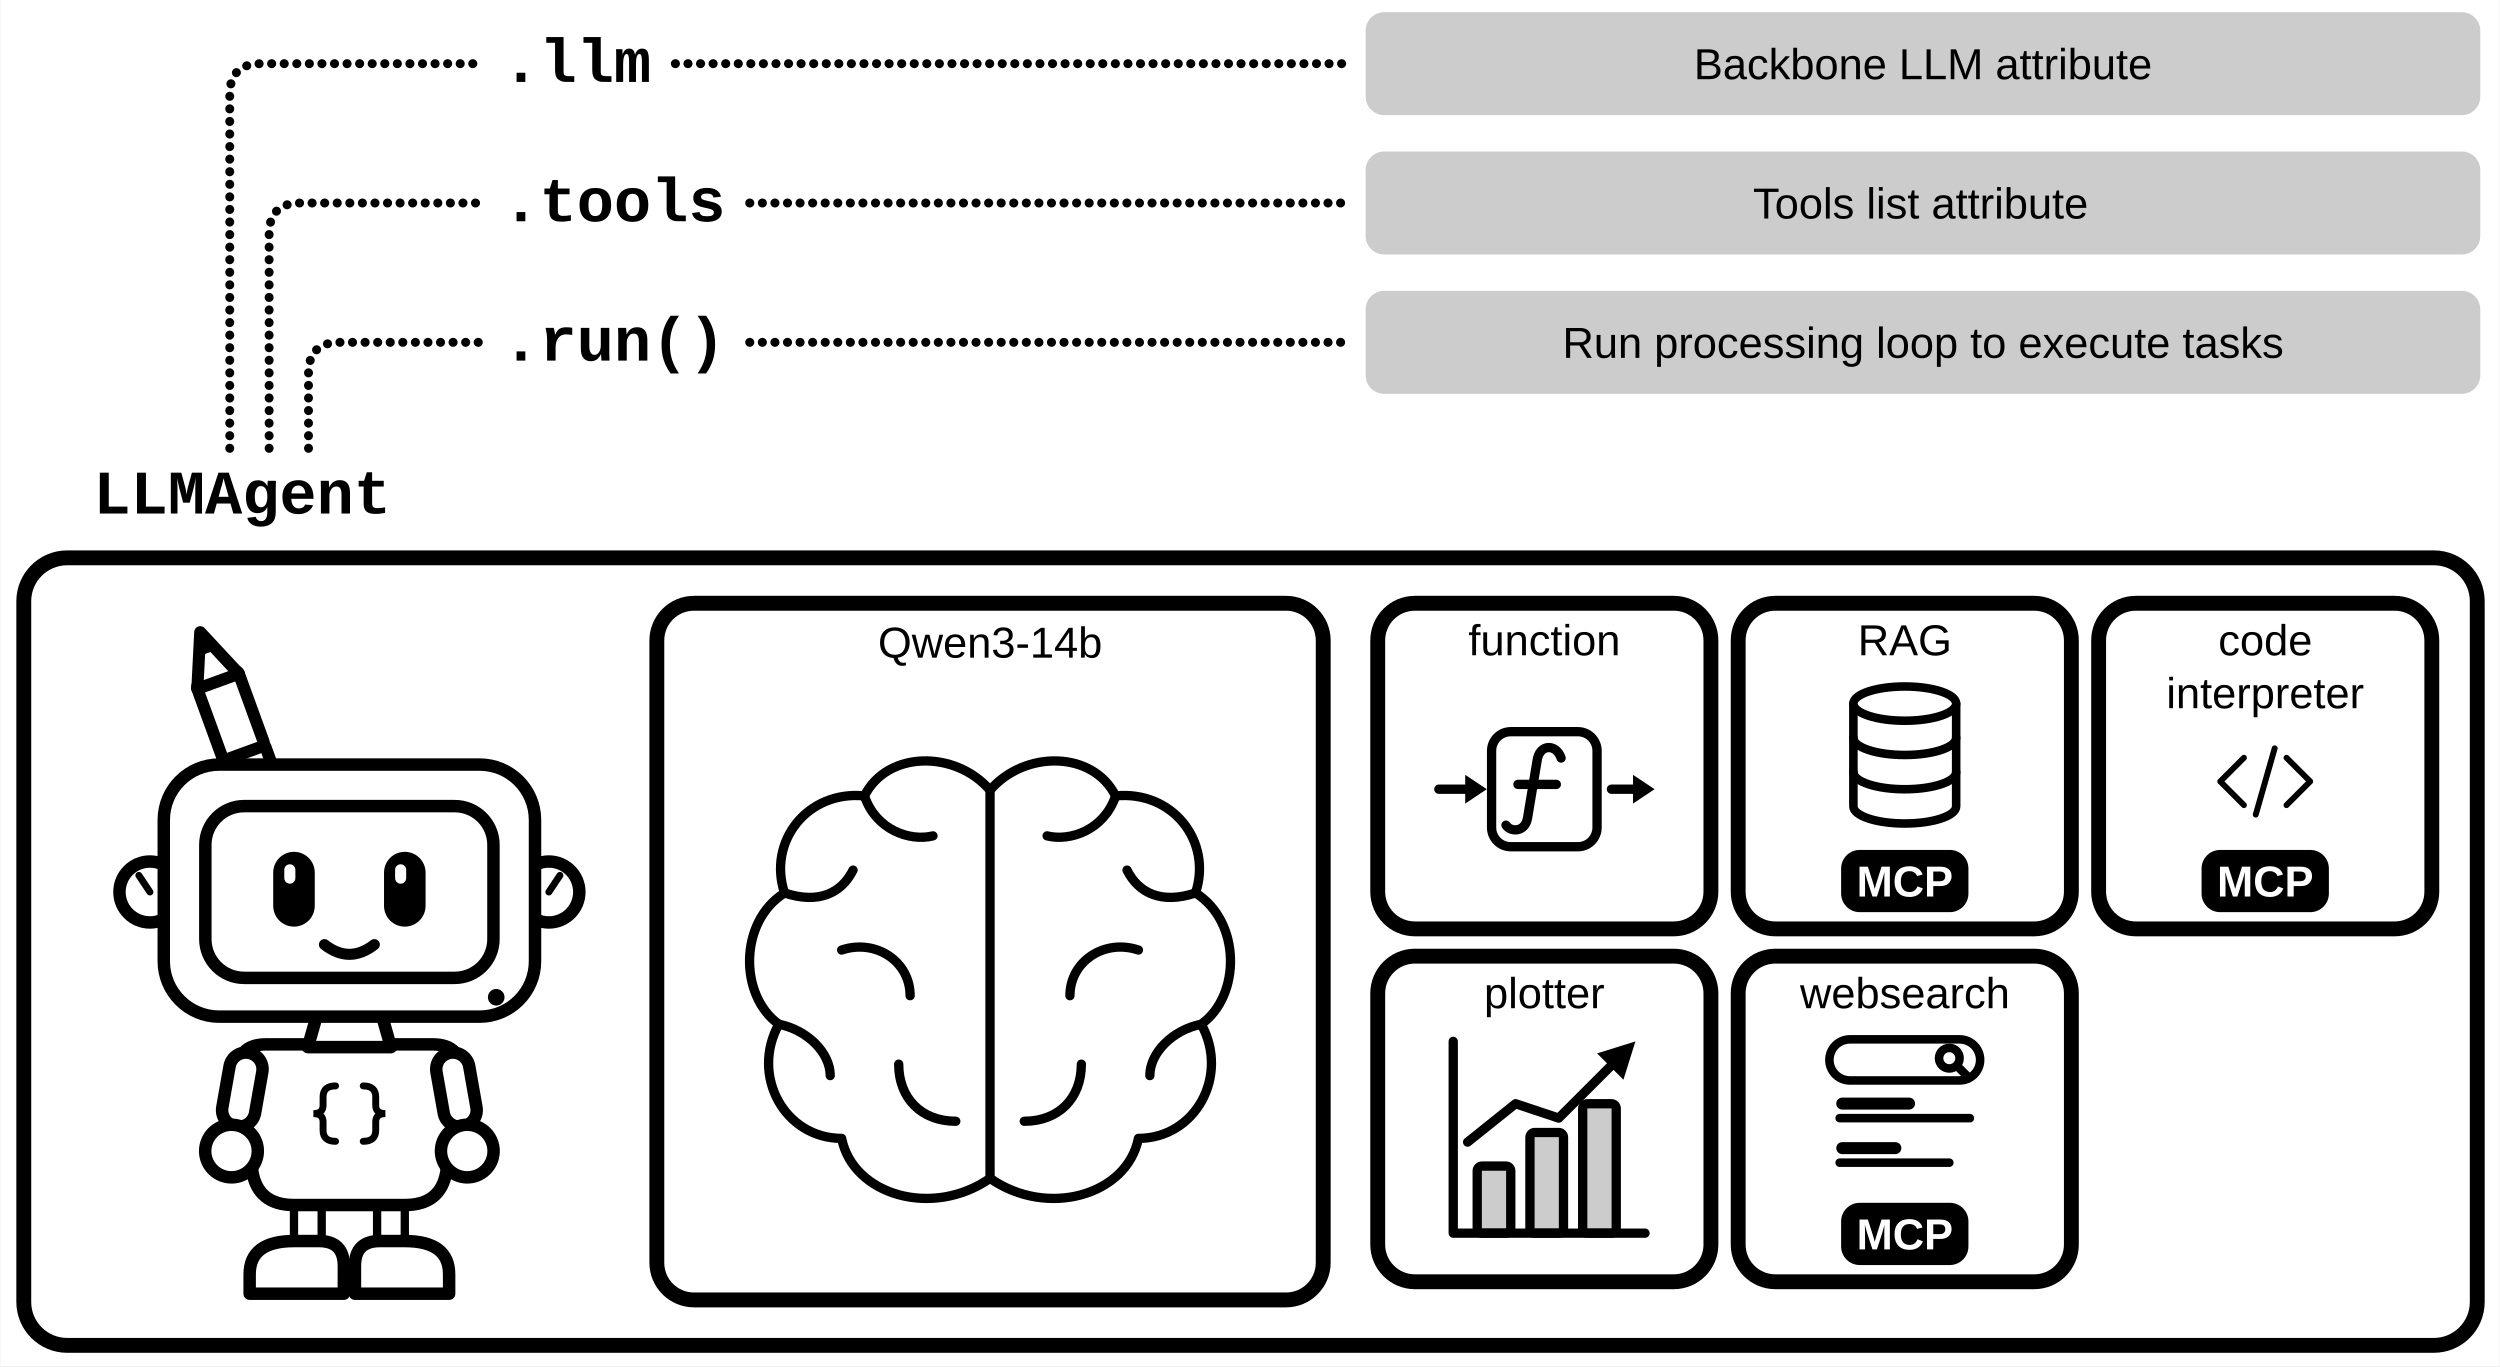
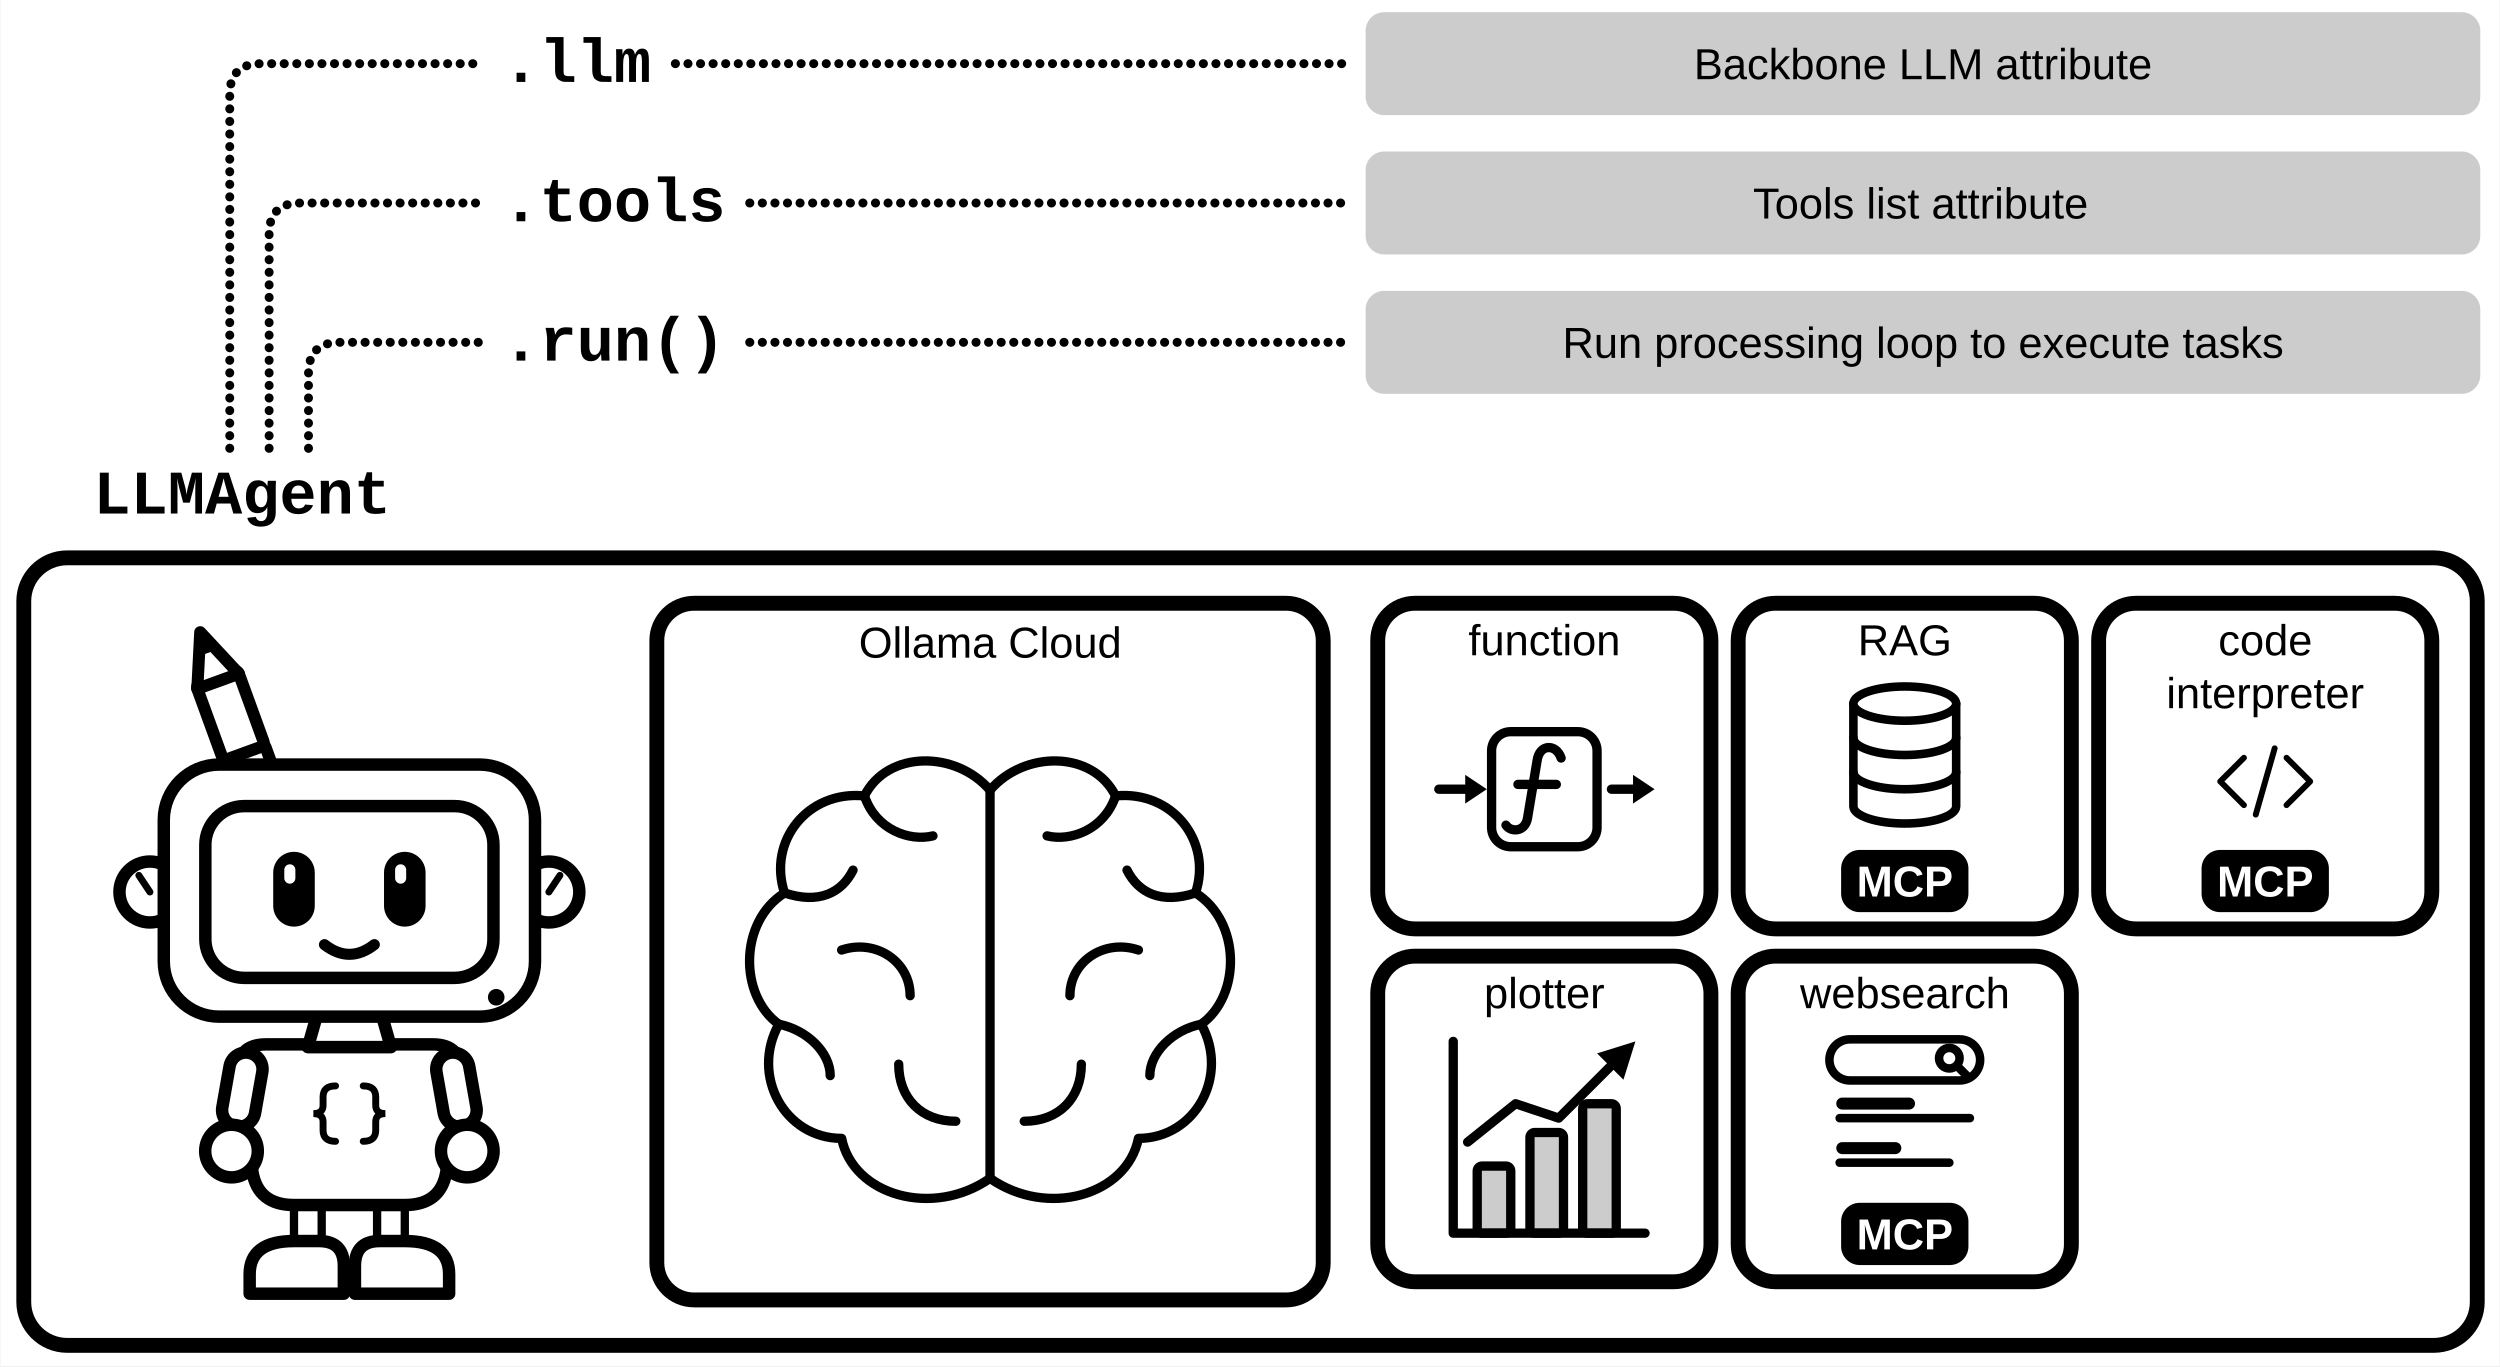
<svg xmlns="http://www.w3.org/2000/svg" version="1.1" width="5.600in" height="3.060in" viewBox="0 0 1650 902">
  <rect x="0" y="0" width="1650" height="902" fill="#FFFFFF" />
  <g transform="translate(1.34 -23.96)">
    <text font-family="'Courier New', Courier, monospace" font-size="40.92" font-weight="bold" fill="#000000" xml:space="preserve">
      <tspan x="330.00" y="78.07">.llm</tspan>
    </text>
    <rect x="900" y="32" width="736" height="68" fill="#CCCCCC" rx="12.28" />
    <text font-family="Arial, Helvetica, sans-serif" font-size="28.65" fill="#000000" xml:space="preserve">
      <tspan x="1116.75" y="76.24">Backbone LLM attribute</tspan>
    </text>
    <path d="M444.21 66 L888 66" fill="none" stroke="#000000" stroke-width="5.89" stroke-linecap="round" stroke-dasharray="0.1 8.2" />
    <text font-family="'Courier New', Courier, monospace" font-size="40.92" font-weight="bold" fill="#000000" xml:space="preserve">
      <tspan x="330.00" y="170.07">.tools</tspan>
    </text>
    <rect x="900" y="124" width="736" height="68" fill="#CCCCCC" rx="12.28" />
    <text font-family="Arial, Helvetica, sans-serif" font-size="28.65" fill="#000000" xml:space="preserve">
      <tspan x="1155.80" y="168.24">Tools list attribute</tspan>
    </text>
    <path d="M493.32 158 L888 158" fill="none" stroke="#000000" stroke-width="5.89" stroke-linecap="round" stroke-dasharray="0.1 8.2" />
    <text font-family="'Courier New', Courier, monospace" font-size="40.92" font-weight="bold" fill="#000000" xml:space="preserve">
      <tspan x="330.00" y="262.07">.run()</tspan>
    </text>
    <rect x="900" y="216" width="736" height="68" fill="#CCCCCC" rx="12.28" />
    <text font-family="Arial, Helvetica, sans-serif" font-size="28.65" fill="#000000" xml:space="preserve">
      <tspan x="1030.02" y="260.24">Run processing loop to execute tasks</tspan>
    </text>
    <path d="M493.32 250 L888 250" fill="none" stroke="#000000" stroke-width="5.89" stroke-linecap="round" stroke-dasharray="0.1 8.2" />
    <text font-family="'Courier New', Courier, monospace" font-size="40.92" font-weight="bold" fill="#000000" xml:space="preserve">
      <tspan x="60.00" y="363.03">LLMAgent</tspan>
    </text>
    <path d="M150 320 L150 86.46 Q150 66 170.46 66 L316 66" fill="none" stroke="#000000" stroke-width="5.89" stroke-linecap="round" stroke-dasharray="0.1 8.2" />
    <path d="M176 320 L176 178.46 Q176 158 196.46 158 L316 158" fill="none" stroke="#000000" stroke-width="5.89" stroke-linecap="round" stroke-dasharray="0.1 8.2" />
    <path d="M202 320 L202 270.46 Q202 250 222.46 250 L316 250" fill="none" stroke="#000000" stroke-width="5.89" stroke-linecap="round" stroke-dasharray="0.1 8.2" />
    <rect x="14" y="392.29" width="1620" height="520" fill="#FFFFFF" rx="28.65" stroke="#000000" stroke-width="9.82" />
    <g>
      <g transform="translate(73.06 432.29) scale(0.9146) translate(-29.50 59.51)">
        <g>
          <g>
            <g>
              <rect x="160" y="352" width="20" height="42" rx="8" fill="#FFFFFF" stroke="#000000" stroke-width="6" stroke-linecap="round" stroke-linejoin="round" />
              <path d="M128 428 V414 Q128 390 160 390 H178 Q196 390 196 408 V428 Z" fill="#FFFFFF" stroke="#000000" stroke-width="9" stroke-linecap="round" stroke-linejoin="round" />
            </g>
            <g>
              <g transform="matrix(-1 0 0 1 400 0)">
                <rect x="160" y="352" width="20" height="42" rx="8" fill="#FFFFFF" stroke="#000000" stroke-width="6" stroke-linecap="round" stroke-linejoin="round" />
                <path d="M128 428 V414 Q128 390 160 390 H178 Q196 390 196 408 V428 Z" fill="#FFFFFF" stroke="#000000" stroke-width="9" stroke-linecap="round" stroke-linejoin="round" />
              </g>
            </g>
            <path d="M140 248 H260 Q282 248 280 270 L270 340 Q266 364 240 364 H160 Q134 364 130 340 L120 270 Q118 248 140 248 Z" fill="#FFFFFF" stroke="#000000" stroke-width="9" stroke-linecap="round" stroke-linejoin="round" />
            <path d="M190 278 Q181 278 181 286 V292 Q181 298 174 298 Q181 298 181 304 V310 Q181 318 190 318" fill="none" stroke="#000000" stroke-width="5" stroke-linecap="round" stroke-linejoin="miter" />
            <g transform="matrix(-1 0 0 1 400 0)">
              <path d="M190 278 Q181 278 181 286 V292 Q181 298 174 298 Q181 298 181 304 V310 Q181 318 190 318" fill="none" stroke="#000000" stroke-width="5" stroke-linecap="round" stroke-linejoin="miter" />
            </g>
            <g transform="rotate(10.00 126 262)">
              <rect x="114" y="254" width="24" height="54" rx="12" fill="#FFFFFF" stroke="#000000" stroke-width="9" stroke-linecap="round" stroke-linejoin="round" />
              <circle cx="126" cy="326" r="19" fill="#FFFFFF" stroke="#000000" stroke-width="9" stroke-linecap="round" stroke-linejoin="round" />
            </g>
            <g transform="rotate(-10.00 274 262)">
              <g transform="matrix(-1 0 0 1 400 0)">
                <rect x="114" y="254" width="24" height="54" rx="12" fill="#FFFFFF" stroke="#000000" stroke-width="9" stroke-linecap="round" stroke-linejoin="round" />
                <circle cx="126" cy="326" r="19" fill="#FFFFFF" stroke="#000000" stroke-width="9" stroke-linecap="round" stroke-linejoin="round" />
              </g>
            </g>
            <path d="M178 222 H222 L230 250 H170 Z" fill="#FFFFFF" stroke="#000000" stroke-width="9" stroke-linecap="round" stroke-linejoin="round" />
            <g>
              <g>
                <g transform="rotate(-20 130 54) translate(130 54) scale(1.45) translate(-130 -54)">
                  <rect x="119" y="40" width="22" height="14" rx="3" fill="#FFFFFF" stroke="#000000" stroke-width="6" stroke-linecap="round" stroke-linejoin="round" />
                  <rect x="119" y="2" width="22" height="40" rx="2" fill="#FFFFFF" stroke="#000000" stroke-width="6" stroke-linecap="round" stroke-linejoin="round" />
                  <path d="M119 4 L141 4 L130 -22 Z" fill="#FFFFFF" stroke="#000000" stroke-width="6" stroke-linecap="round" stroke-linejoin="round" />
                  <path d="M126 -12 L134 -12 L130 -22 Z" fill="#000000" stroke="#000000" stroke-width="2" stroke-linecap="butt" stroke-linejoin="miter" />
                </g>
              </g>
              <g />
              <circle cx="56" cy="138" r="22" fill="#FFFFFF" stroke="#000000" stroke-width="9" stroke-linecap="round" stroke-linejoin="round" />
              <line x1="56" y1="138" x2="48" y2="126" fill="none" stroke="#000000" stroke-width="5" stroke-linecap="round" stroke-linejoin="miter" />
              <g transform="matrix(-1 0 0 1 400 0)">
                <circle cx="56" cy="138" r="22" fill="#FFFFFF" stroke="#000000" stroke-width="9" stroke-linecap="round" stroke-linejoin="round" />
                <line x1="56" y1="138" x2="48" y2="126" fill="none" stroke="#000000" stroke-width="5" stroke-linecap="round" stroke-linejoin="miter" />
              </g>
              <rect x="66" y="46" width="268" height="182" rx="40" fill="#FFFFFF" stroke="#000000" stroke-width="9" stroke-linecap="round" stroke-linejoin="round" />
              <rect x="96" y="76" width="208" height="124" rx="28" fill="#FFFFFF" stroke="#000000" stroke-width="9" stroke-linecap="round" stroke-linejoin="round" />
              <circle cx="306" cy="214" r="5" fill="#000000" stroke="#000000" stroke-width="2" stroke-linecap="butt" stroke-linejoin="miter" />
              <g>
                <g>
                  <rect x="146" y="110" width="28" height="52" rx="14" fill="#000000" stroke="#000000" stroke-width="2" stroke-linecap="butt" stroke-linejoin="miter" />
                  <rect x="153" y="118" width="8" height="14" rx="4" fill="#FFFFFF" stroke="none" />
                </g>
              </g>
              <g>
                <g>
                  <rect x="226" y="110" width="28" height="52" rx="14" fill="#000000" stroke="#000000" stroke-width="2" stroke-linecap="butt" stroke-linejoin="miter" />
                  <rect x="233" y="118" width="8" height="14" rx="4" fill="#FFFFFF" stroke="none" />
                </g>
              </g>
              <path d="M182 176 Q200 190 218 176" fill="none" stroke="#000000" stroke-width="8" stroke-linecap="round" stroke-linejoin="round" />
            </g>
          </g>
        </g>
      </g>
    </g>
    <rect x="432" y="422.29" width="440" height="460" fill="#FFFFFF" rx="24.55" stroke="#000000" stroke-width="9.82" />
    <text font-family="Arial, Helvetica, sans-serif" font-size="28.65" fill="#000000" xml:space="preserve">
-       <tspan x="578.02" y="458.19">Qwen3-14b</tspan>
+       <tspan x="565.35" y="458.19">Ollama Cloud</tspan>
    </text>
    <g>
      <g transform="translate(463.57 485.43) scale(3.7687)" stroke-width="1.63">
        <g fill="none" stroke="#000000" stroke-linecap="round" stroke-linejoin="round">
          <path fill="#FFFFFF" d="M50 16 C44 9 32 9 28 17 C18 16 11 25 14 34 C6 39 6 52 13 57 C8 66 14 77 24 77 C26 87 40 91 50 84                               C60 91 74 87 76 77 C86 77 92 66 87 57 C94 52 94 39 86 34 C89 25 82 16 72 17 C68 9 56 9 50 16 Z" />
          <path d="M50 16 V84" />
          <path d="M28 17 C30 23 36 25 40 24" />
          <path d="M14 34 C20 36 24 34 26 30" />
          <path d="M24 44 C30 42 36 46 36 52" />
          <path d="M13 57 C18 58 22 62 22 66" />
          <path d="M34 64 C34 70 38 74 44 74" />
          <path d="M72 17 C70 23 64 25 60 24" />
          <path d="M86 34 C80 36 76 34 74 30" />
          <path d="M76 44 C70 42 64 46 64 52" />
          <path d="M87 57 C82 58 78 62 78 66" />
          <path d="M66 64 C66 70 62 74 56 74" />
        </g>
      </g>
    </g>
    <rect x="908" y="422.29" width="220" height="215" fill="#FFFFFF" rx="24.55" stroke="#000000" stroke-width="9.82" />
    <text font-family="Arial, Helvetica, sans-serif" font-size="28.65" fill="#000000" xml:space="preserve">
      <tspan x="967.87" y="456.64">function</tspan>
    </text>
    <g>
      <g transform="translate(938.86 465.92) scale(1.5828)" stroke-width="3.88">
        <g fill="none" stroke="#000000" stroke-linecap="round" stroke-linejoin="round">
          <rect fill="#FFFFFF" x="28" y="26" width="44" height="48" rx="8" />
          <path d="M6 50 H22 M78 50 H92" />
          <path d="M57 37 C55 31 48 31 47 38 L43 62 C42 68 36 68 34 65" />
          <path d="M39 48 H55" />
        </g>
        <g fill="#000000">
          <path d="M26 50 L17 44 V56 Z" />
          <path d="M96 50 L87 44 V56 Z" />
        </g>
      </g>
    </g>
    <rect x="1146" y="422.29" width="220" height="215" fill="#FFFFFF" rx="24.55" stroke="#000000" stroke-width="9.82" />
    <text font-family="Arial, Helvetica, sans-serif" font-size="28.65" fill="#000000" xml:space="preserve">
      <tspan x="1224.99" y="456.64">RAG</tspan>
    </text>
    <rect x="1213.97" y="585.16" width="84.06" height="41.09" fill="#000000" rx="12.28" />
    <text font-family="Arial, Helvetica, sans-serif" font-size="28.65" font-weight="bold" fill="#FFFFFF" xml:space="preserve">
      <tspan x="1224.20" y="615.94">MCP</tspan>
    </text>
    <g>
      <g transform="translate(1199.45 465.92) scale(1.131)" stroke-width="5.00">
        <g fill="none" stroke="#000000" stroke-linecap="round" stroke-linejoin="round">
          <path fill="#FFFFFF" d="M20 20 V80 A30 10 0 0 0 80 80 V20" />
          <ellipse fill="#FFFFFF" cx="50" cy="20" rx="30" ry="10" />
          <path d="M20 40 A30 10 0 0 0 80 40" />
          <path d="M20 60 A30 10 0 0 0 80 60" />
        </g>
      </g>
    </g>
    <rect x="1384" y="422.29" width="220" height="215" fill="#FFFFFF" rx="24.55" stroke="#000000" stroke-width="9.82" />
    <text font-family="Arial, Helvetica, sans-serif" font-size="28.65" fill="#000000" xml:space="preserve">
      <tspan x="1462.99" y="456.64">code</tspan>
      <tspan x="1428.69" y="491.59">interpreter</tspan>
    </text>
    <rect x="1451.97" y="585.16" width="84.06" height="41.09" fill="#000000" rx="12.28" />
    <text font-family="Arial, Helvetica, sans-serif" font-size="28.65" font-weight="bold" fill="#FFFFFF" xml:space="preserve">
      <tspan x="1462.20" y="615.94">MCP</tspan>
    </text>
    <g>
      <g transform="translate(1454.92 500.87) scale(0.7815)" stroke-width="5.00">
        <g fill="none" stroke="#000000" stroke-linecap="round" stroke-linejoin="round">
          <path d="M32 30 L12 50 L32 70" />
          <path d="M68 30 L88 50 L68 70" />
          <path d="M58 22 L42 78" />
        </g>
      </g>
    </g>
    <rect x="908" y="655.29" width="220" height="215" fill="#FFFFFF" rx="24.55" stroke="#000000" stroke-width="9.82" />
    <text font-family="Arial, Helvetica, sans-serif" font-size="28.65" fill="#000000" xml:space="preserve">
      <tspan x="978.18" y="689.64">plotter</tspan>
    </text>
    <g>
      <g transform="translate(938.86 698.92) scale(1.5828)" stroke-width="3.88">
        <g fill="none" stroke="#000000" stroke-linecap="round" stroke-linejoin="round">
          <rect fill="#CCCCCC" x="22" y="60" width="14" height="28" rx="2" />
          <rect fill="#CCCCCC" x="44" y="46" width="14" height="42" rx="2" />
          <rect fill="#CCCCCC" x="66" y="34" width="14" height="54" rx="2" />
          <path d="M12 8 V88 H92" />
          <path d="M18 50 L38 34 L56 40 L78 18" />
        </g>
        <path fill="#000000" d="M88 8 L72 13 L83 24 Z" />
      </g>
    </g>
    <rect x="1146" y="655.29" width="220" height="215" fill="#FFFFFF" rx="24.55" stroke="#000000" stroke-width="9.82" />
    <text font-family="Arial, Helvetica, sans-serif" font-size="28.65" fill="#000000" xml:space="preserve">
      <tspan x="1186.82" y="689.64">websearch</tspan>
    </text>
    <rect x="1213.97" y="818.16" width="84.06" height="41.09" fill="#000000" rx="12.28" />
    <text font-family="Arial, Helvetica, sans-serif" font-size="28.65" font-weight="bold" fill="#FFFFFF" xml:space="preserve">
      <tspan x="1224.20" y="848.94">MCP</tspan>
    </text>
    <g>
      <g transform="translate(1199.45 698.92) scale(1.131)" stroke-width="5.00">
        <g fill="none" stroke="#000000" stroke-linecap="round" stroke-linejoin="round">
          <rect fill="#FFFFFF" x="6" y="10" width="88" height="24" rx="12" />
          <circle cx="76" cy="21" r="6" />
          <path d="M80.5 25.5 L86 31" />
          <path d="M12 56 H88 M12 82 H76" />
        </g>
        <g fill="#000000">
          <rect x="10" y="44" width="46" height="7" rx="3.5" />
          <rect x="10" y="70" width="38" height="7" rx="3.5" />
        </g>
      </g>
    </g>
  </g>
</svg>
